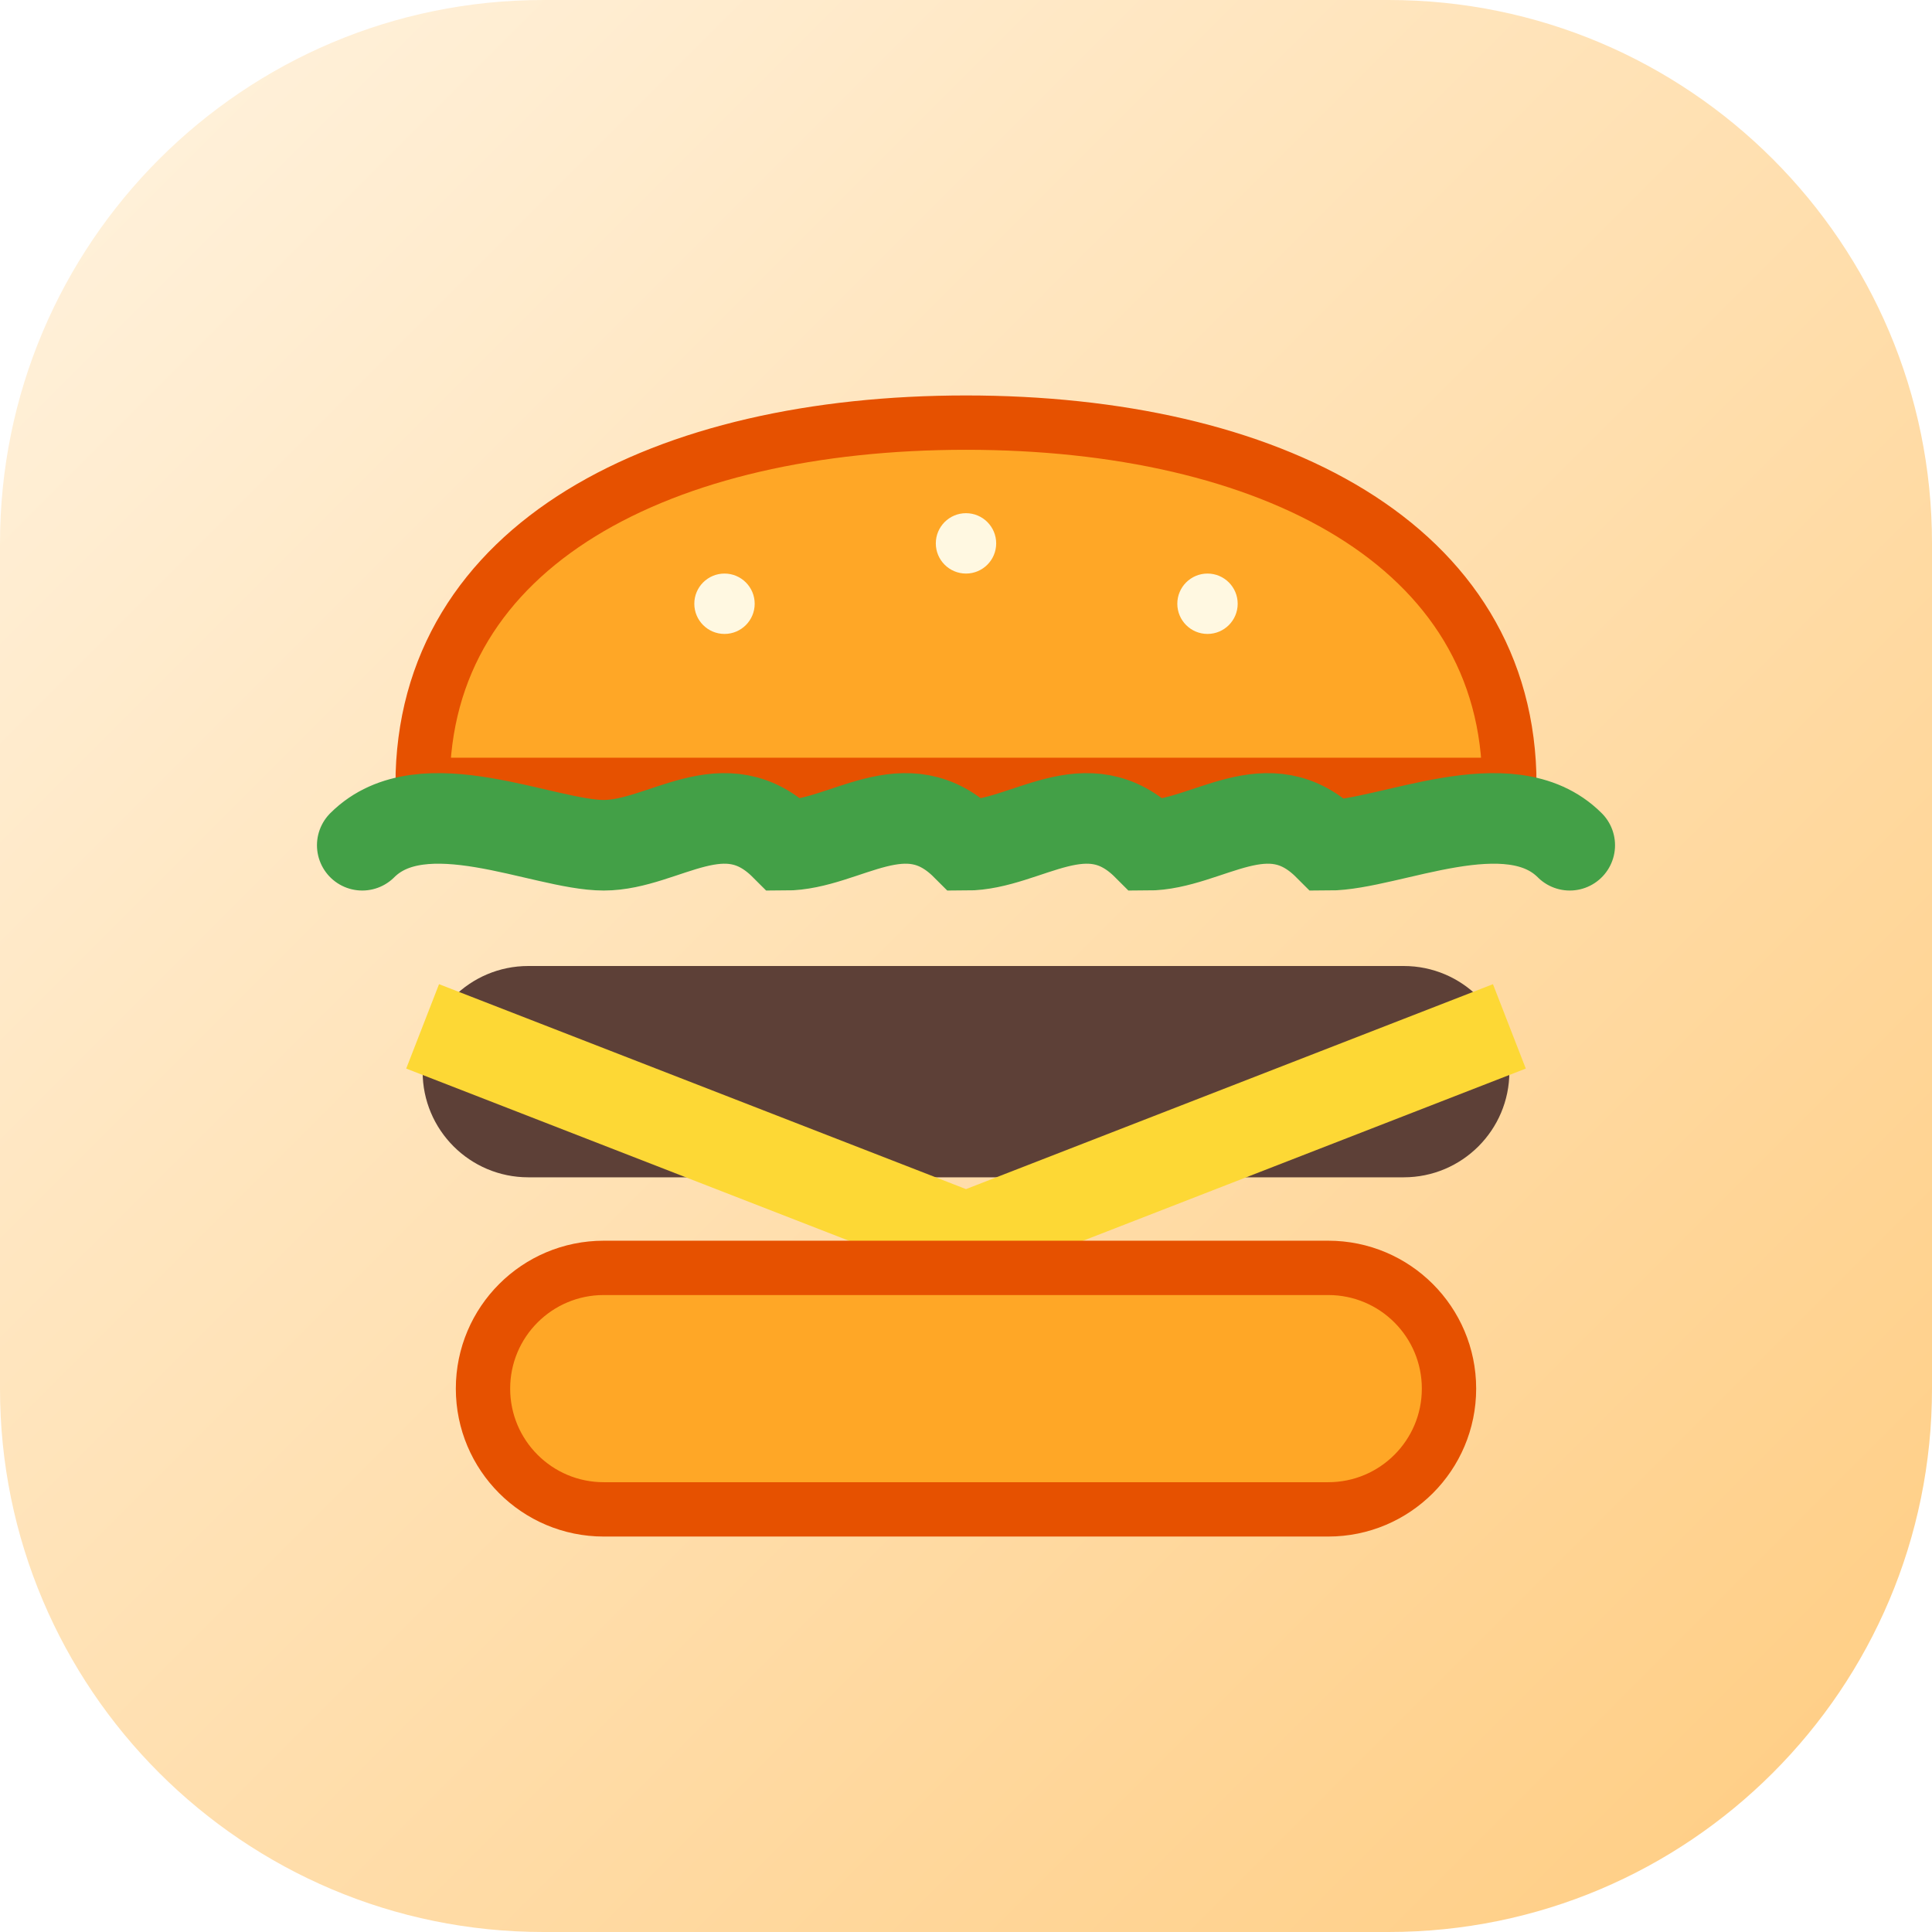
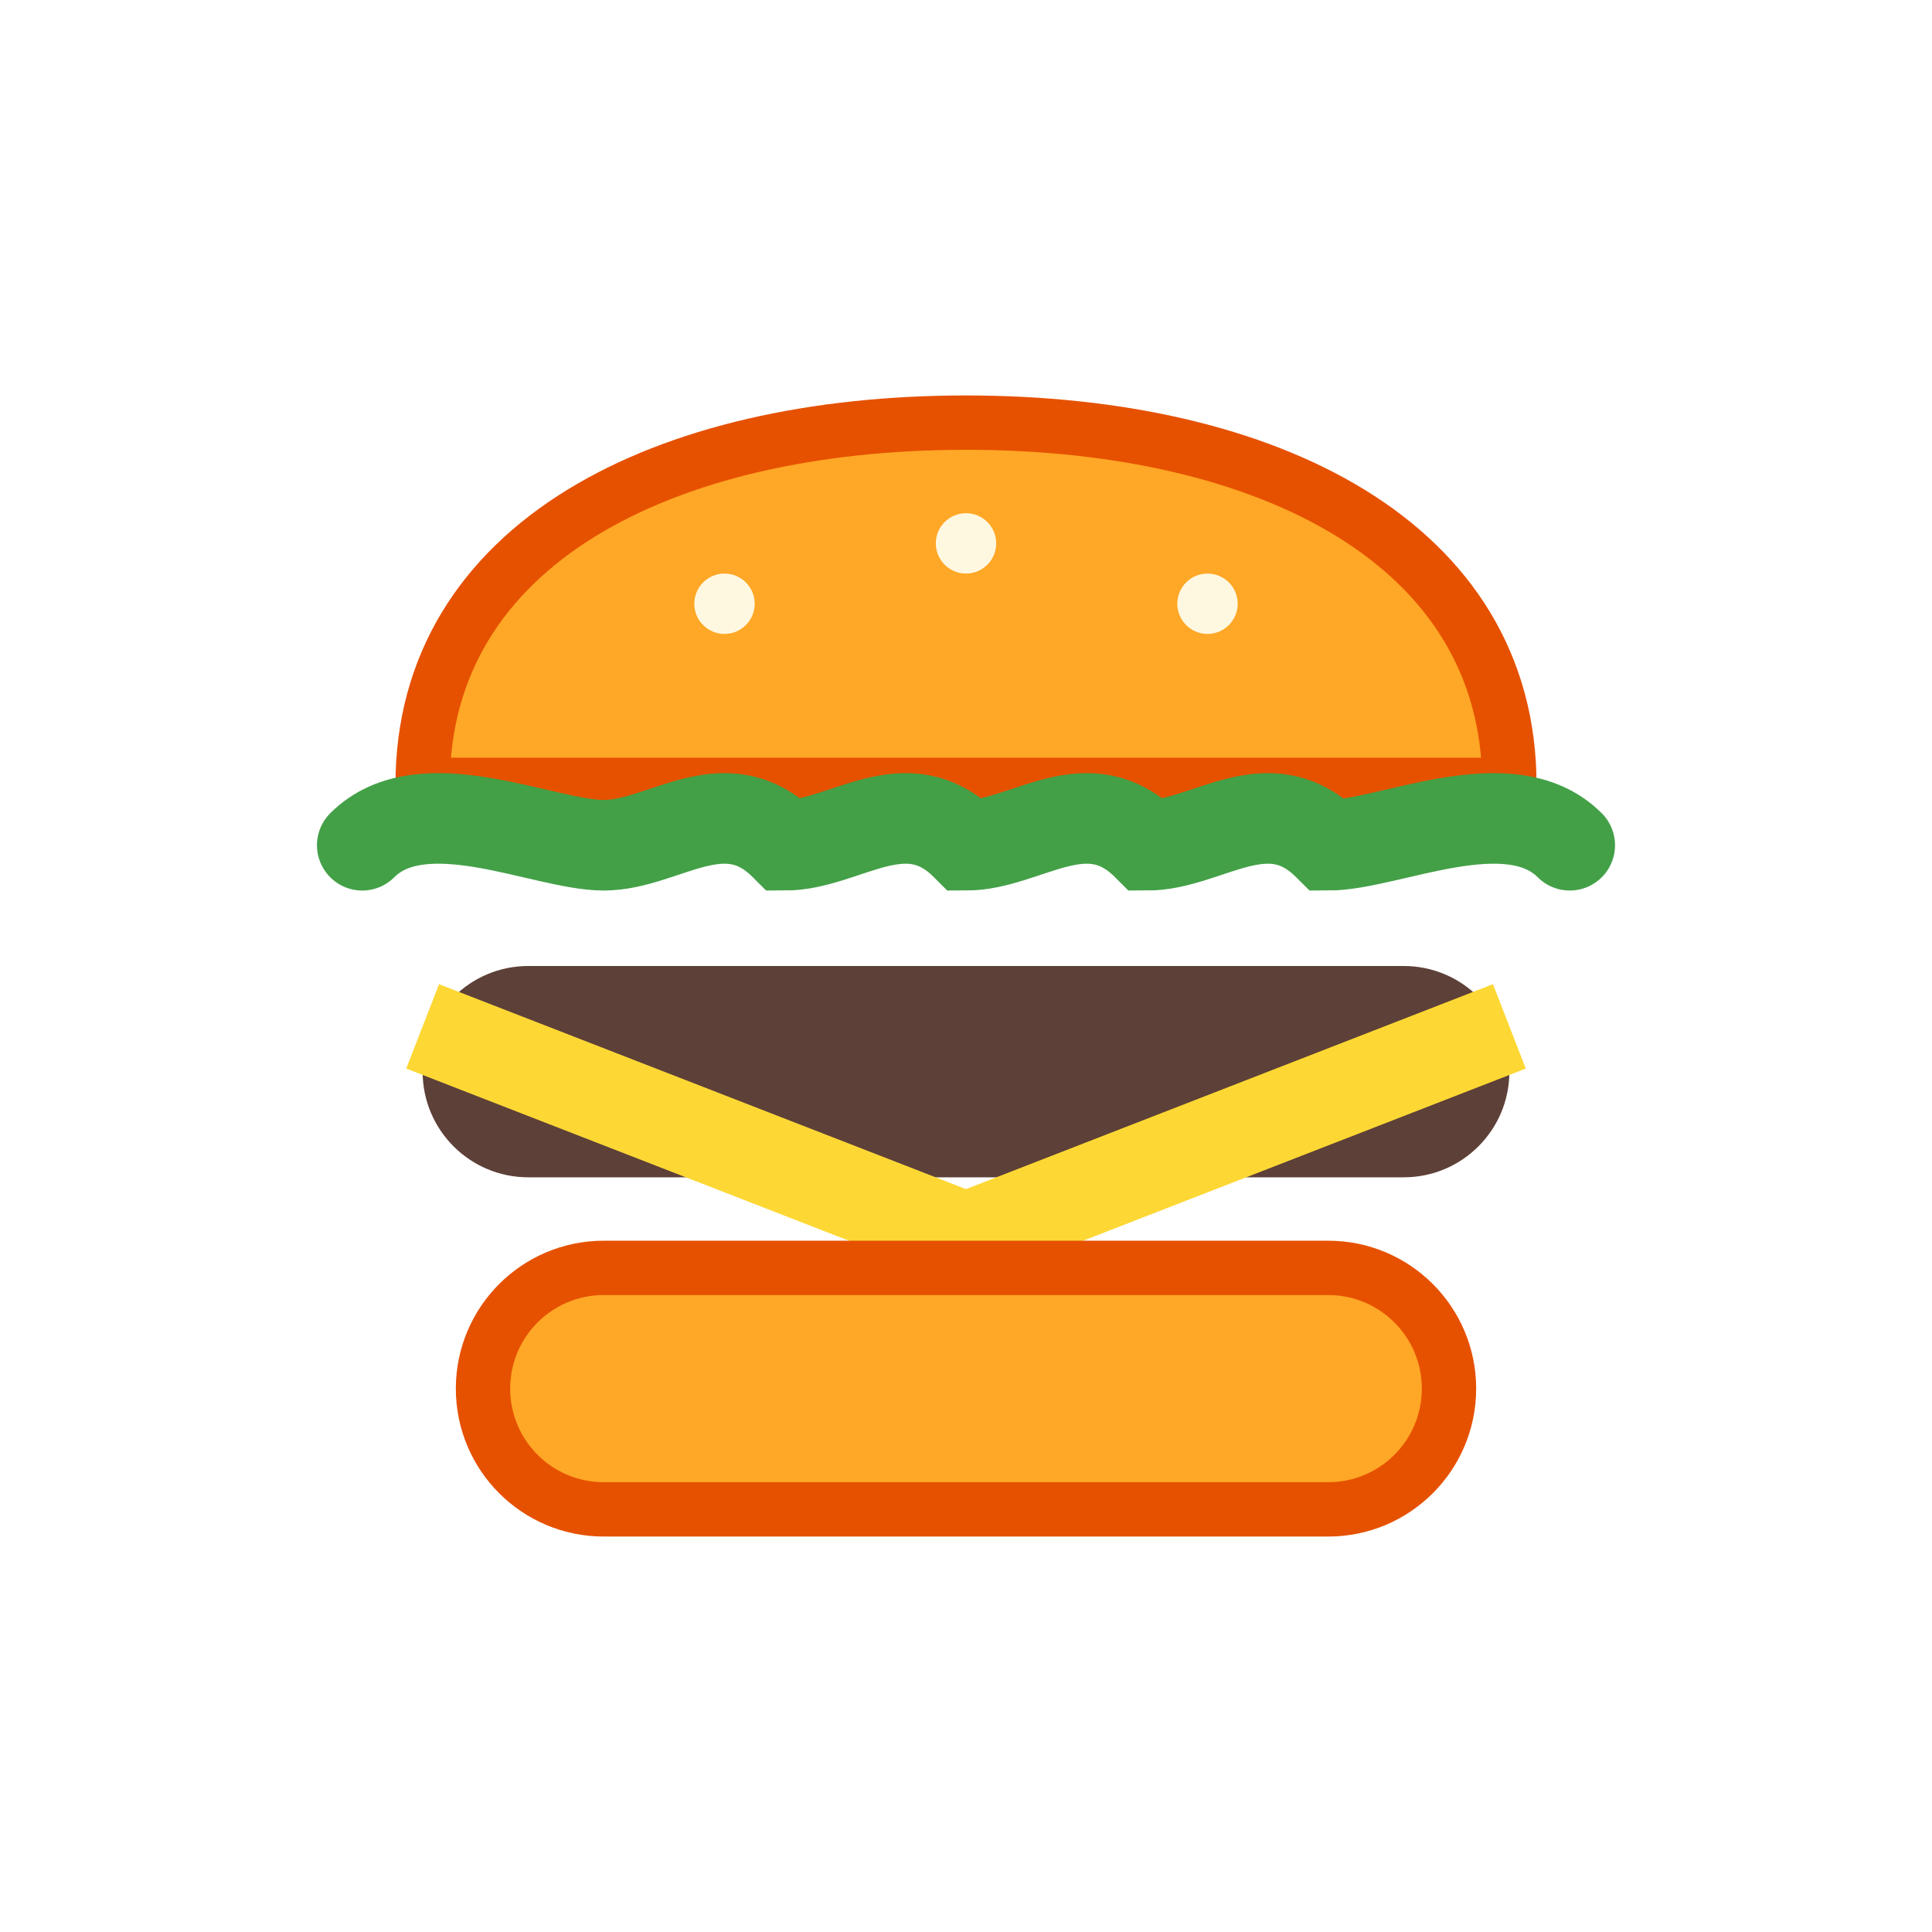
<svg xmlns="http://www.w3.org/2000/svg" viewBox="0 0 64 64" fill="none">
-   <rect width="64" height="64" rx="18" fill="url(#bg_burger)" />
  <path d="M14 26C14 18 22 14 32 14C42 14 50 18 50 26H14Z" fill="#FFA726" stroke="#E65100" stroke-width="1.8" />
  <circle cx="24" cy="20" r="1" fill="#FFF8E1" />
  <circle cx="32" cy="18" r="1" fill="#FFF8E1" />
  <circle cx="40" cy="20" r="1" fill="#FFF8E1" />
  <path d="M12 28C14 26 18 28 20 28C22 28 24 26 26 28C28 28 30 26 32 28C34 28 36 26 38 28C40 28 42 26 44 28C46 28 50 26 52 28" stroke="#43A047" stroke-width="3" stroke-linecap="round" />
  <rect x="14" y="32" width="36" height="7" rx="3.5" fill="#5D4037" />
  <path d="M14 34L32 41L50 34" stroke="#FDD835" stroke-width="3" stroke-linejoin="round" />
  <rect x="16" y="42" width="32" height="8" rx="4" fill="#FFA726" stroke="#E65100" stroke-width="1.8" />
-   <defs>
-     <linearGradient id="bg_burger" x1="0" y1="0" x2="64" y2="64" gradientUnits="userSpaceOnUse">
-       <stop stop-color="#FFF3E0" />
-       <stop offset="1" stop-color="#FFCC80" />
-     </linearGradient>
-   </defs>
</svg>
